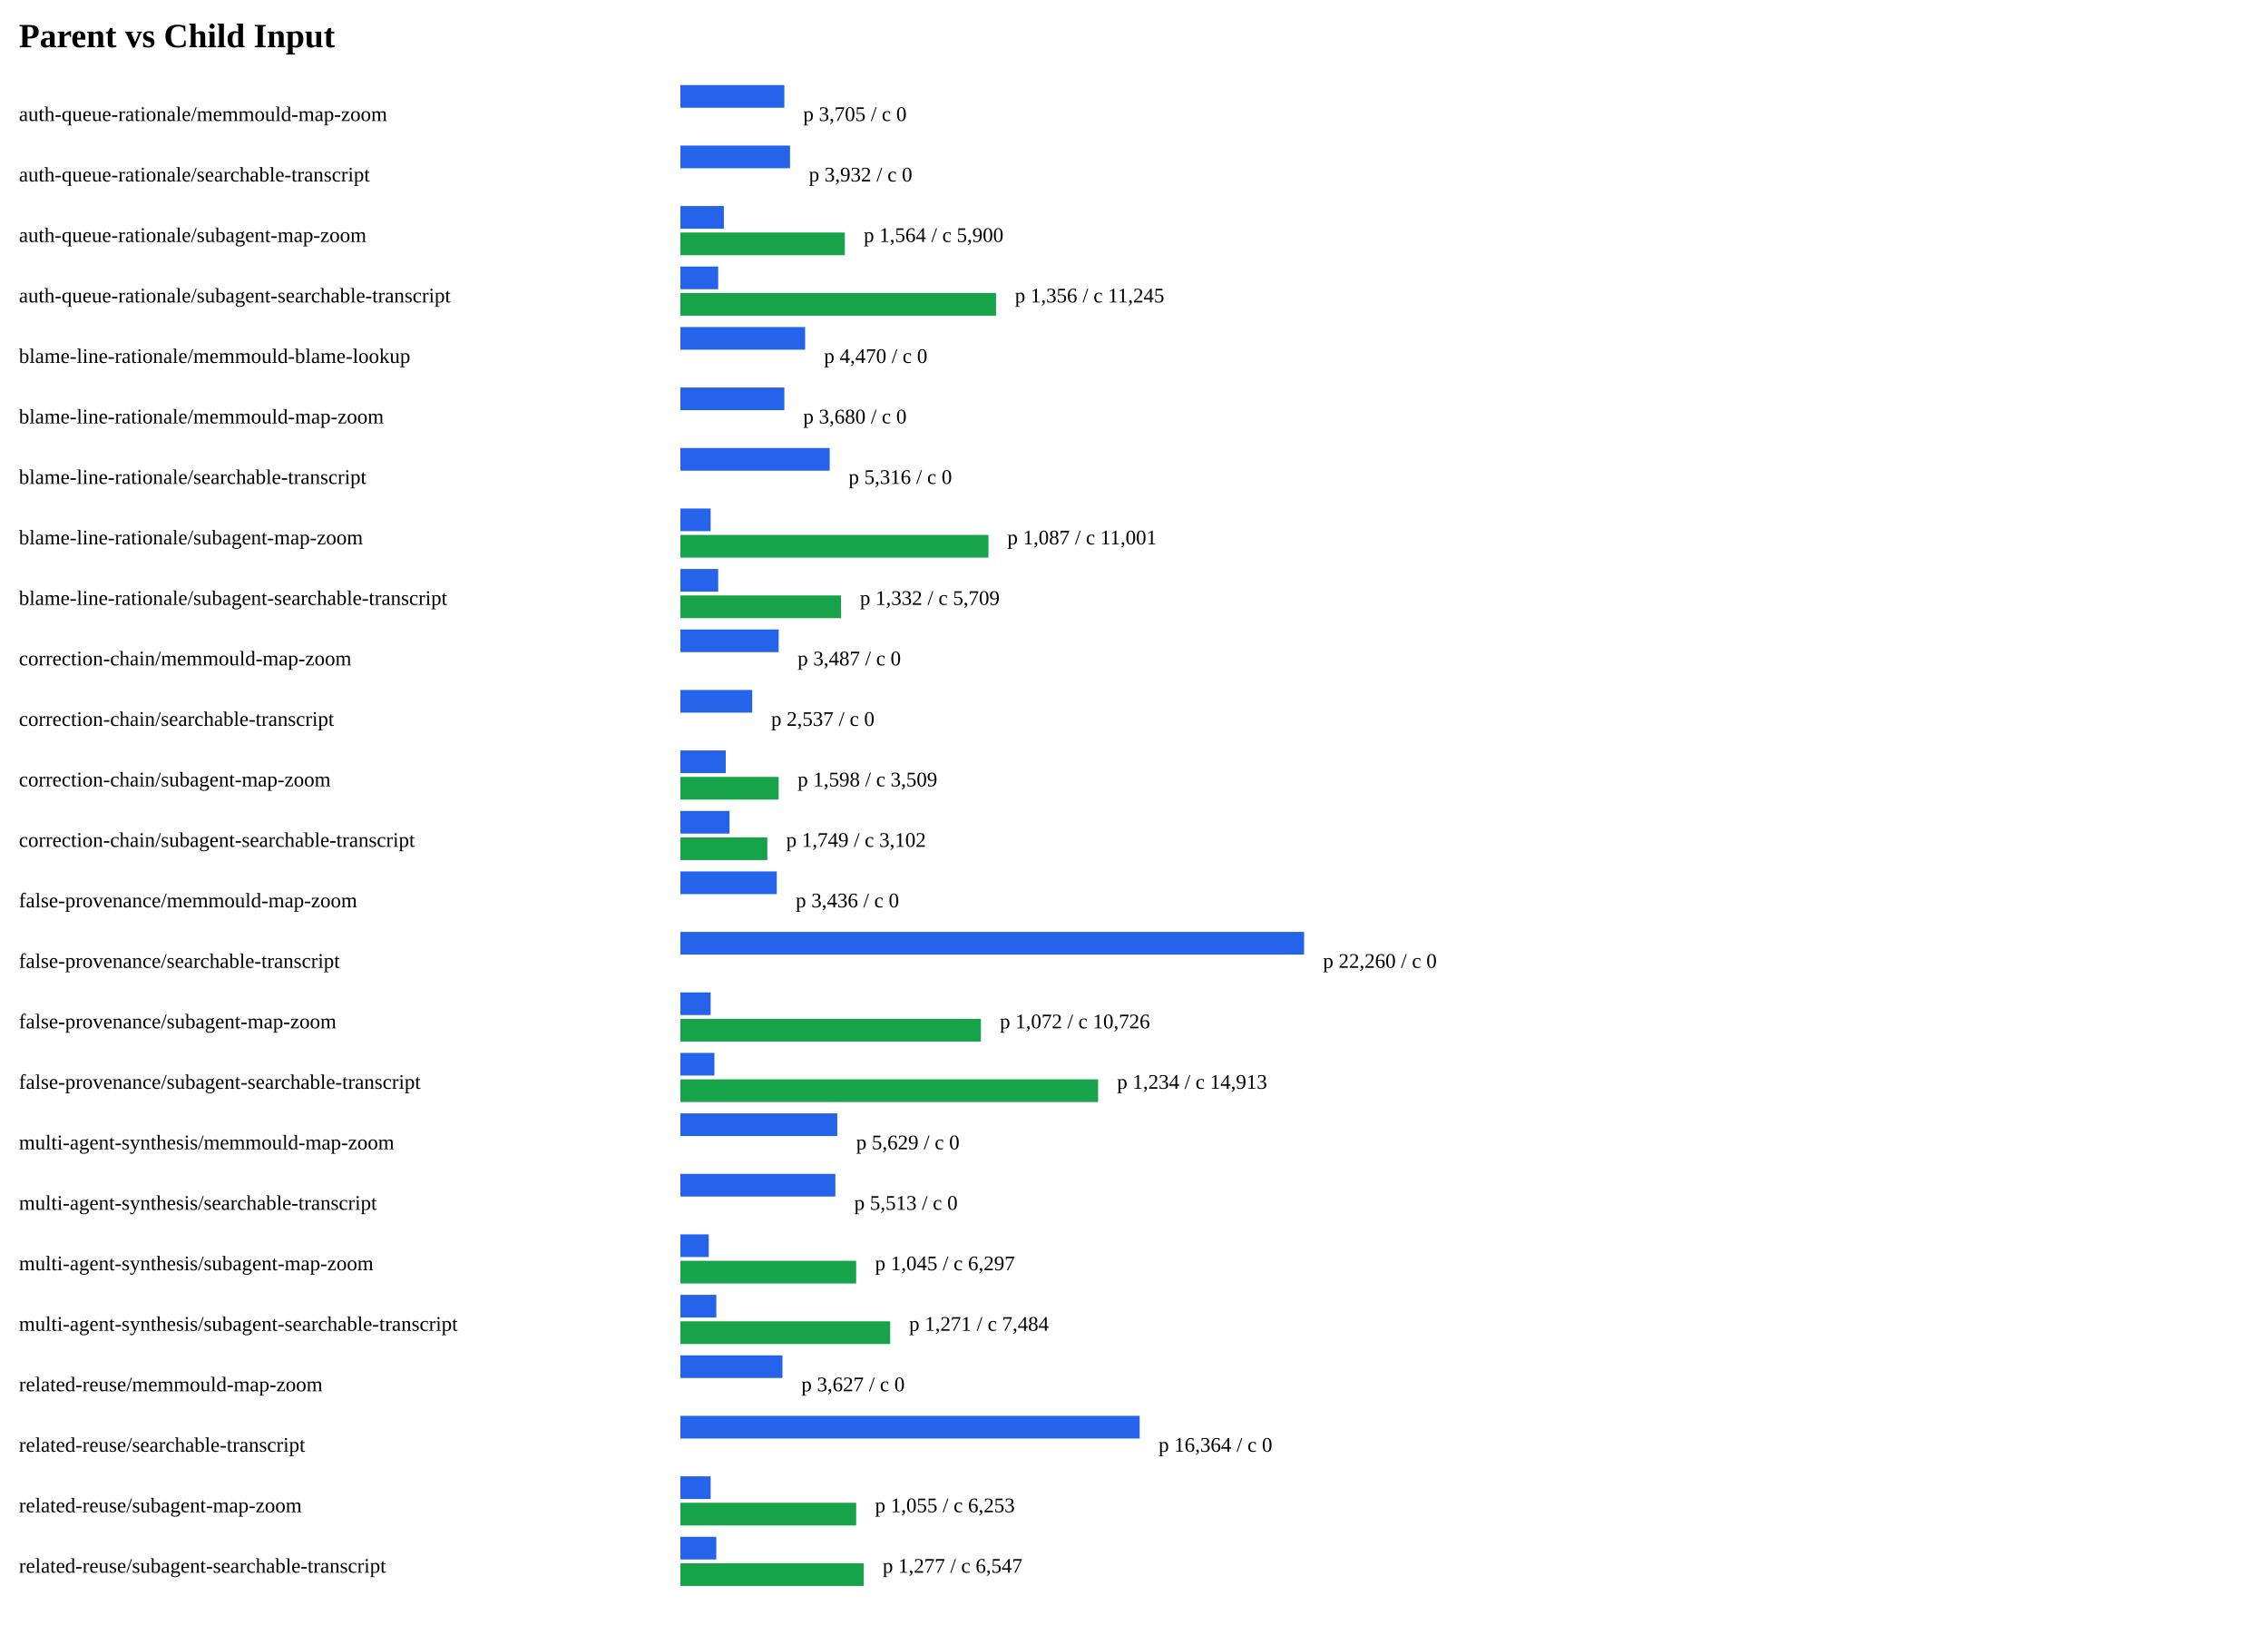
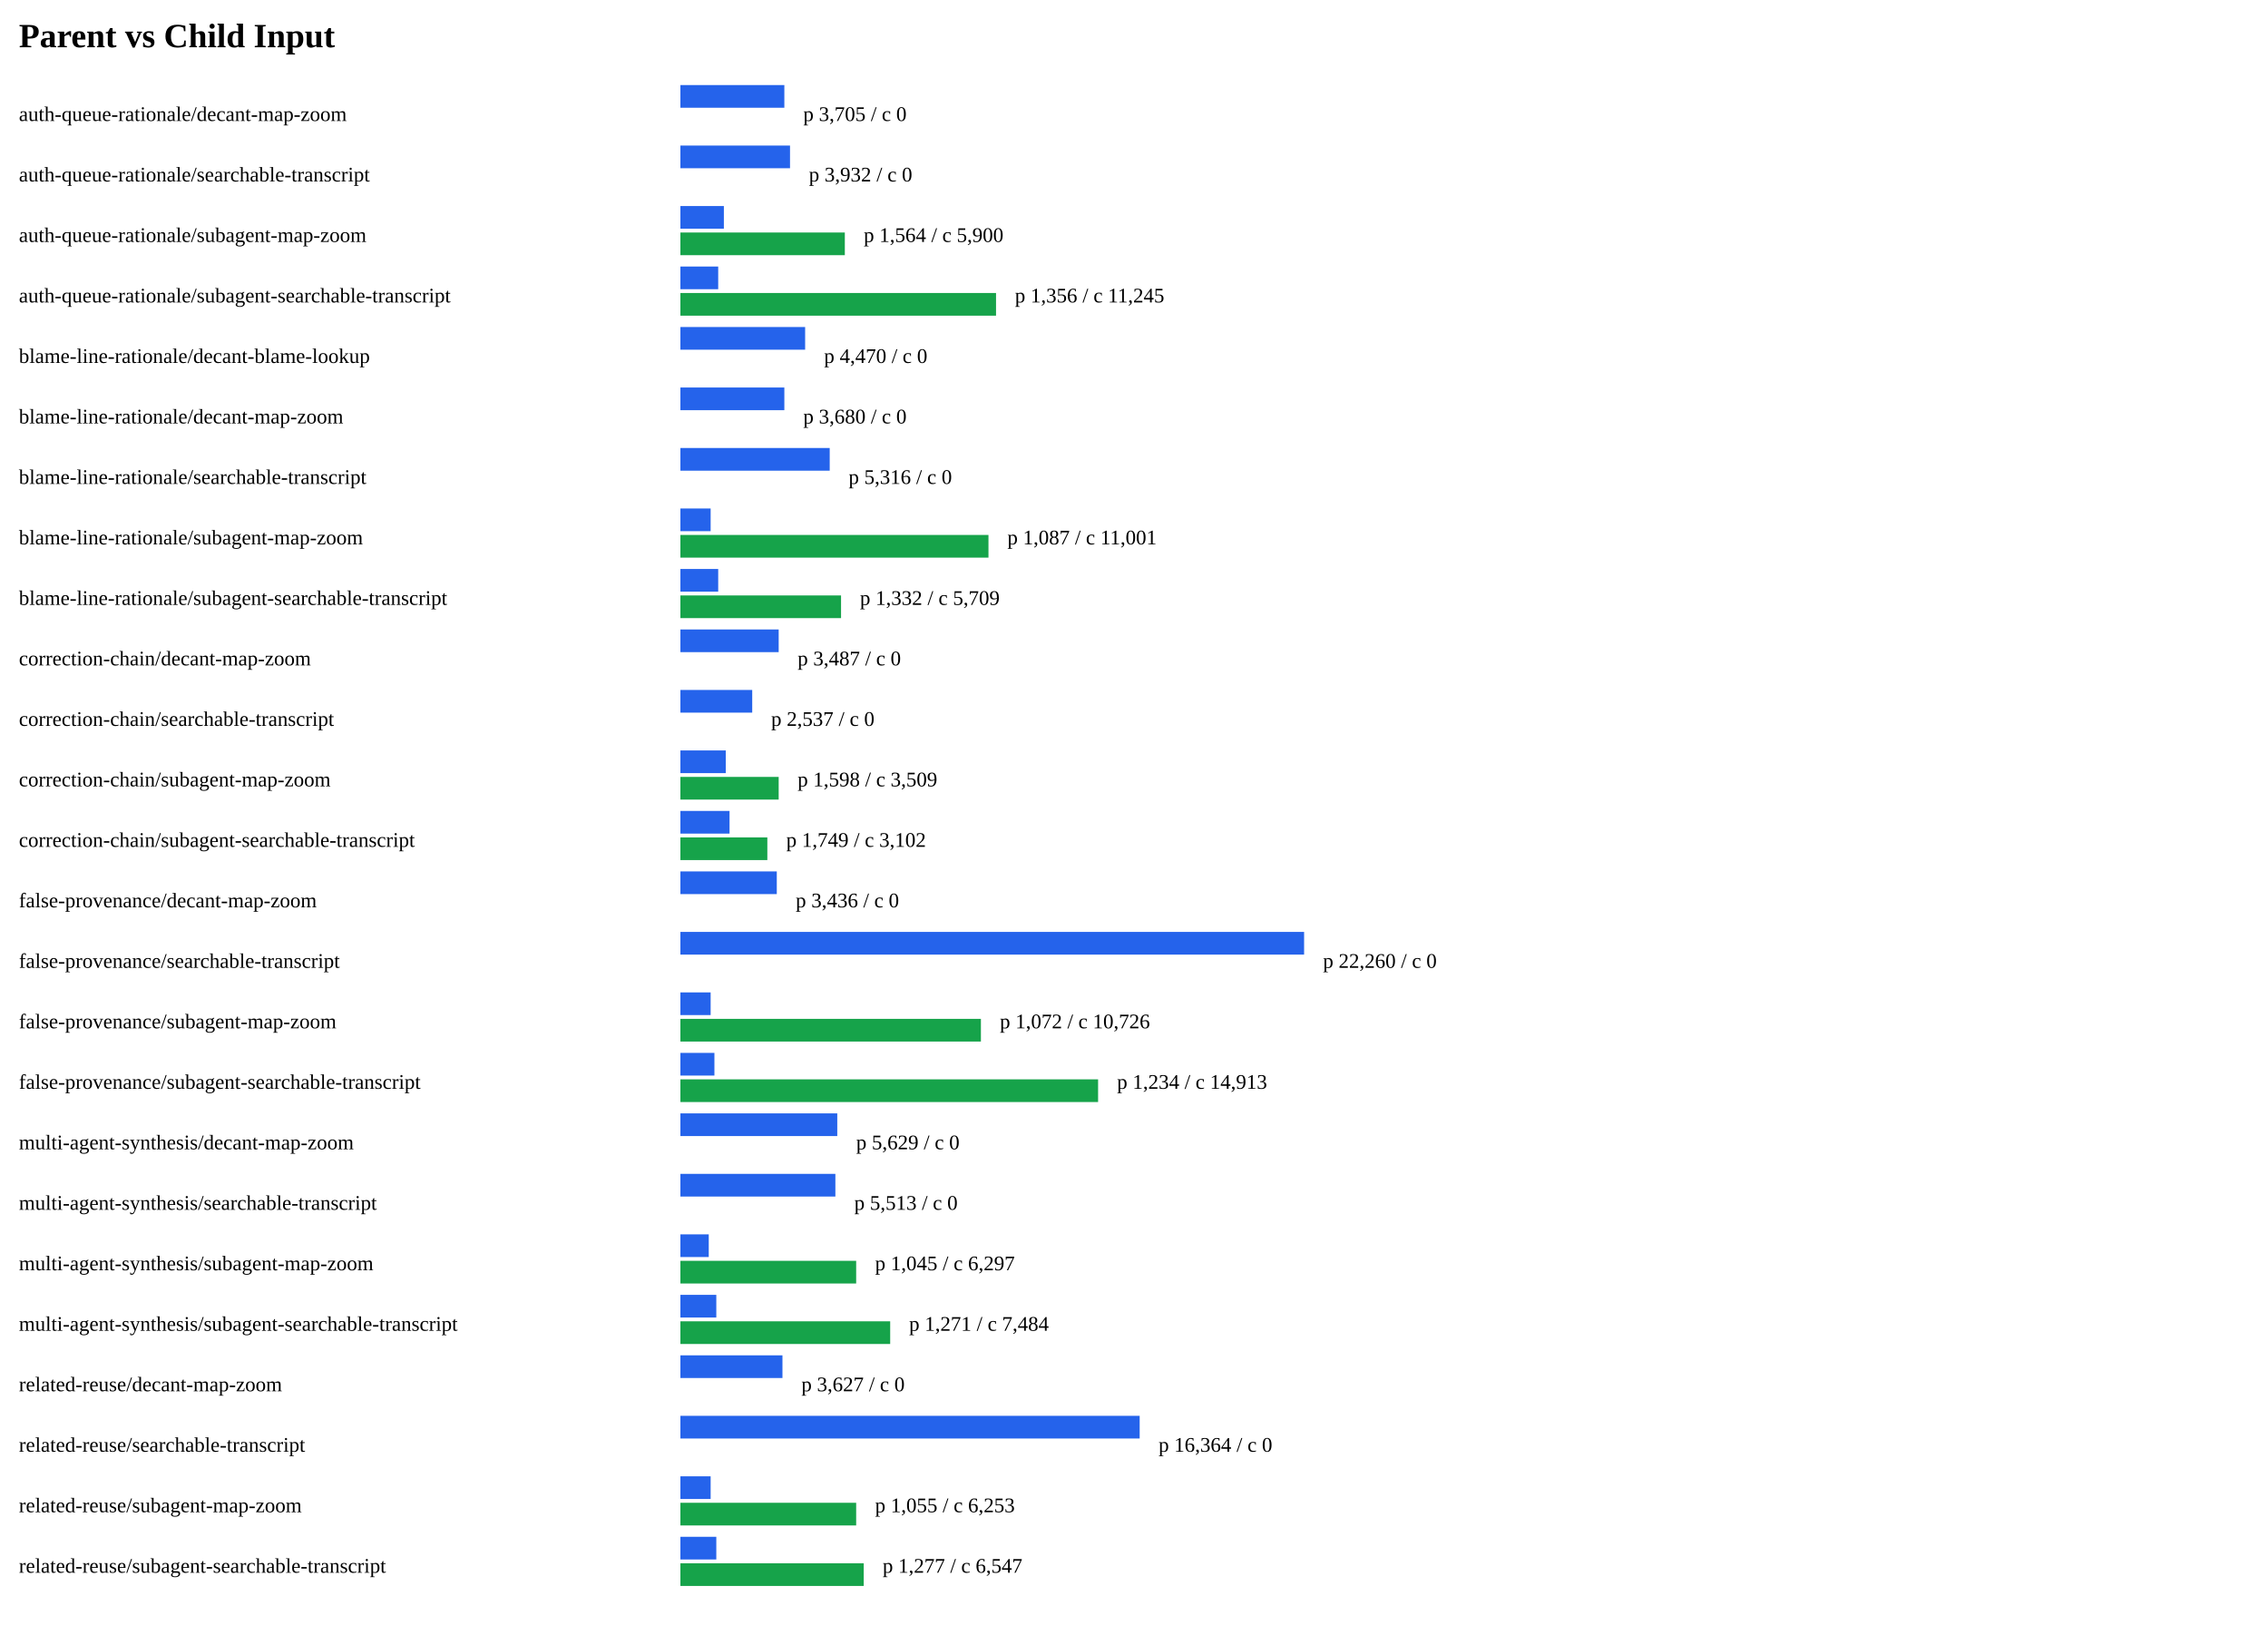
<svg xmlns="http://www.w3.org/2000/svg" width="1200" height="870">
  <text x="10" y="25" font-size="18" font-weight="bold">Parent vs Child Input</text>
-   <text x="10" y="64" font-size="11">auth-queue-rationale/memmould-map-zoom</text>
+   <text x="10" y="64" font-size="11">auth-queue-rationale/decant-map-zoom</text>
  <rect x="360" y="45" width="55" height="12" fill="#2563eb" />
  <rect x="360" y="59" width="0" height="12" fill="#16a34a" />
  <text x="425" y="64" font-size="11">p 3,705 / c 0</text>
  <text x="10" y="96" font-size="11">auth-queue-rationale/searchable-transcript</text>
  <rect x="360" y="77" width="58" height="12" fill="#2563eb" />
  <rect x="360" y="91" width="0" height="12" fill="#16a34a" />
  <text x="428" y="96" font-size="11">p 3,932 / c 0</text>
  <text x="10" y="128" font-size="11">auth-queue-rationale/subagent-map-zoom</text>
  <rect x="360" y="109" width="23" height="12" fill="#2563eb" />
  <rect x="360" y="123" width="87" height="12" fill="#16a34a" />
  <text x="457" y="128" font-size="11">p 1,564 / c 5,900</text>
  <text x="10" y="160" font-size="11">auth-queue-rationale/subagent-searchable-transcript</text>
  <rect x="360" y="141" width="20" height="12" fill="#2563eb" />
  <rect x="360" y="155" width="167" height="12" fill="#16a34a" />
  <text x="537" y="160" font-size="11">p 1,356 / c 11,245</text>
-   <text x="10" y="192" font-size="11">blame-line-rationale/memmould-blame-lookup</text>
+   <text x="10" y="192" font-size="11">blame-line-rationale/decant-blame-lookup</text>
  <rect x="360" y="173" width="66" height="12" fill="#2563eb" />
  <rect x="360" y="187" width="0" height="12" fill="#16a34a" />
  <text x="436" y="192" font-size="11">p 4,470 / c 0</text>
-   <text x="10" y="224" font-size="11">blame-line-rationale/memmould-map-zoom</text>
+   <text x="10" y="224" font-size="11">blame-line-rationale/decant-map-zoom</text>
  <rect x="360" y="205" width="55" height="12" fill="#2563eb" />
  <rect x="360" y="219" width="0" height="12" fill="#16a34a" />
  <text x="425" y="224" font-size="11">p 3,680 / c 0</text>
  <text x="10" y="256" font-size="11">blame-line-rationale/searchable-transcript</text>
  <rect x="360" y="237" width="79" height="12" fill="#2563eb" />
  <rect x="360" y="251" width="0" height="12" fill="#16a34a" />
  <text x="449" y="256" font-size="11">p 5,316 / c 0</text>
  <text x="10" y="288" font-size="11">blame-line-rationale/subagent-map-zoom</text>
  <rect x="360" y="269" width="16" height="12" fill="#2563eb" />
  <rect x="360" y="283" width="163" height="12" fill="#16a34a" />
  <text x="533" y="288" font-size="11">p 1,087 / c 11,001</text>
  <text x="10" y="320" font-size="11">blame-line-rationale/subagent-searchable-transcript</text>
  <rect x="360" y="301" width="20" height="12" fill="#2563eb" />
  <rect x="360" y="315" width="85" height="12" fill="#16a34a" />
  <text x="455" y="320" font-size="11">p 1,332 / c 5,709</text>
-   <text x="10" y="352" font-size="11">correction-chain/memmould-map-zoom</text>
+   <text x="10" y="352" font-size="11">correction-chain/decant-map-zoom</text>
  <rect x="360" y="333" width="52" height="12" fill="#2563eb" />
  <rect x="360" y="347" width="0" height="12" fill="#16a34a" />
  <text x="422" y="352" font-size="11">p 3,487 / c 0</text>
  <text x="10" y="384" font-size="11">correction-chain/searchable-transcript</text>
  <rect x="360" y="365" width="38" height="12" fill="#2563eb" />
  <rect x="360" y="379" width="0" height="12" fill="#16a34a" />
  <text x="408" y="384" font-size="11">p 2,537 / c 0</text>
  <text x="10" y="416" font-size="11">correction-chain/subagent-map-zoom</text>
  <rect x="360" y="397" width="24" height="12" fill="#2563eb" />
  <rect x="360" y="411" width="52" height="12" fill="#16a34a" />
  <text x="422" y="416" font-size="11">p 1,598 / c 3,509</text>
  <text x="10" y="448" font-size="11">correction-chain/subagent-searchable-transcript</text>
  <rect x="360" y="429" width="26" height="12" fill="#2563eb" />
  <rect x="360" y="443" width="46" height="12" fill="#16a34a" />
  <text x="416" y="448" font-size="11">p 1,749 / c 3,102</text>
-   <text x="10" y="480" font-size="11">false-provenance/memmould-map-zoom</text>
+   <text x="10" y="480" font-size="11">false-provenance/decant-map-zoom</text>
  <rect x="360" y="461" width="51" height="12" fill="#2563eb" />
  <rect x="360" y="475" width="0" height="12" fill="#16a34a" />
  <text x="421" y="480" font-size="11">p 3,436 / c 0</text>
  <text x="10" y="512" font-size="11">false-provenance/searchable-transcript</text>
  <rect x="360" y="493" width="330" height="12" fill="#2563eb" />
  <rect x="360" y="507" width="0" height="12" fill="#16a34a" />
  <text x="700" y="512" font-size="11">p 22,260 / c 0</text>
  <text x="10" y="544" font-size="11">false-provenance/subagent-map-zoom</text>
  <rect x="360" y="525" width="16" height="12" fill="#2563eb" />
  <rect x="360" y="539" width="159" height="12" fill="#16a34a" />
  <text x="529" y="544" font-size="11">p 1,072 / c 10,726</text>
  <text x="10" y="576" font-size="11">false-provenance/subagent-searchable-transcript</text>
  <rect x="360" y="557" width="18" height="12" fill="#2563eb" />
  <rect x="360" y="571" width="221" height="12" fill="#16a34a" />
  <text x="591" y="576" font-size="11">p 1,234 / c 14,913</text>
-   <text x="10" y="608" font-size="11">multi-agent-synthesis/memmould-map-zoom</text>
+   <text x="10" y="608" font-size="11">multi-agent-synthesis/decant-map-zoom</text>
  <rect x="360" y="589" width="83" height="12" fill="#2563eb" />
  <rect x="360" y="603" width="0" height="12" fill="#16a34a" />
  <text x="453" y="608" font-size="11">p 5,629 / c 0</text>
  <text x="10" y="640" font-size="11">multi-agent-synthesis/searchable-transcript</text>
  <rect x="360" y="621" width="82" height="12" fill="#2563eb" />
  <rect x="360" y="635" width="0" height="12" fill="#16a34a" />
  <text x="452" y="640" font-size="11">p 5,513 / c 0</text>
  <text x="10" y="672" font-size="11">multi-agent-synthesis/subagent-map-zoom</text>
  <rect x="360" y="653" width="15" height="12" fill="#2563eb" />
  <rect x="360" y="667" width="93" height="12" fill="#16a34a" />
  <text x="463" y="672" font-size="11">p 1,045 / c 6,297</text>
  <text x="10" y="704" font-size="11">multi-agent-synthesis/subagent-searchable-transcript</text>
  <rect x="360" y="685" width="19" height="12" fill="#2563eb" />
  <rect x="360" y="699" width="111" height="12" fill="#16a34a" />
  <text x="481" y="704" font-size="11">p 1,271 / c 7,484</text>
-   <text x="10" y="736" font-size="11">related-reuse/memmould-map-zoom</text>
+   <text x="10" y="736" font-size="11">related-reuse/decant-map-zoom</text>
  <rect x="360" y="717" width="54" height="12" fill="#2563eb" />
  <rect x="360" y="731" width="0" height="12" fill="#16a34a" />
  <text x="424" y="736" font-size="11">p 3,627 / c 0</text>
  <text x="10" y="768" font-size="11">related-reuse/searchable-transcript</text>
  <rect x="360" y="749" width="243" height="12" fill="#2563eb" />
  <rect x="360" y="763" width="0" height="12" fill="#16a34a" />
  <text x="613" y="768" font-size="11">p 16,364 / c 0</text>
  <text x="10" y="800" font-size="11">related-reuse/subagent-map-zoom</text>
  <rect x="360" y="781" width="16" height="12" fill="#2563eb" />
  <rect x="360" y="795" width="93" height="12" fill="#16a34a" />
  <text x="463" y="800" font-size="11">p 1,055 / c 6,253</text>
  <text x="10" y="832" font-size="11">related-reuse/subagent-searchable-transcript</text>
  <rect x="360" y="813" width="19" height="12" fill="#2563eb" />
  <rect x="360" y="827" width="97" height="12" fill="#16a34a" />
  <text x="467" y="832" font-size="11">p 1,277 / c 6,547</text>
</svg>
